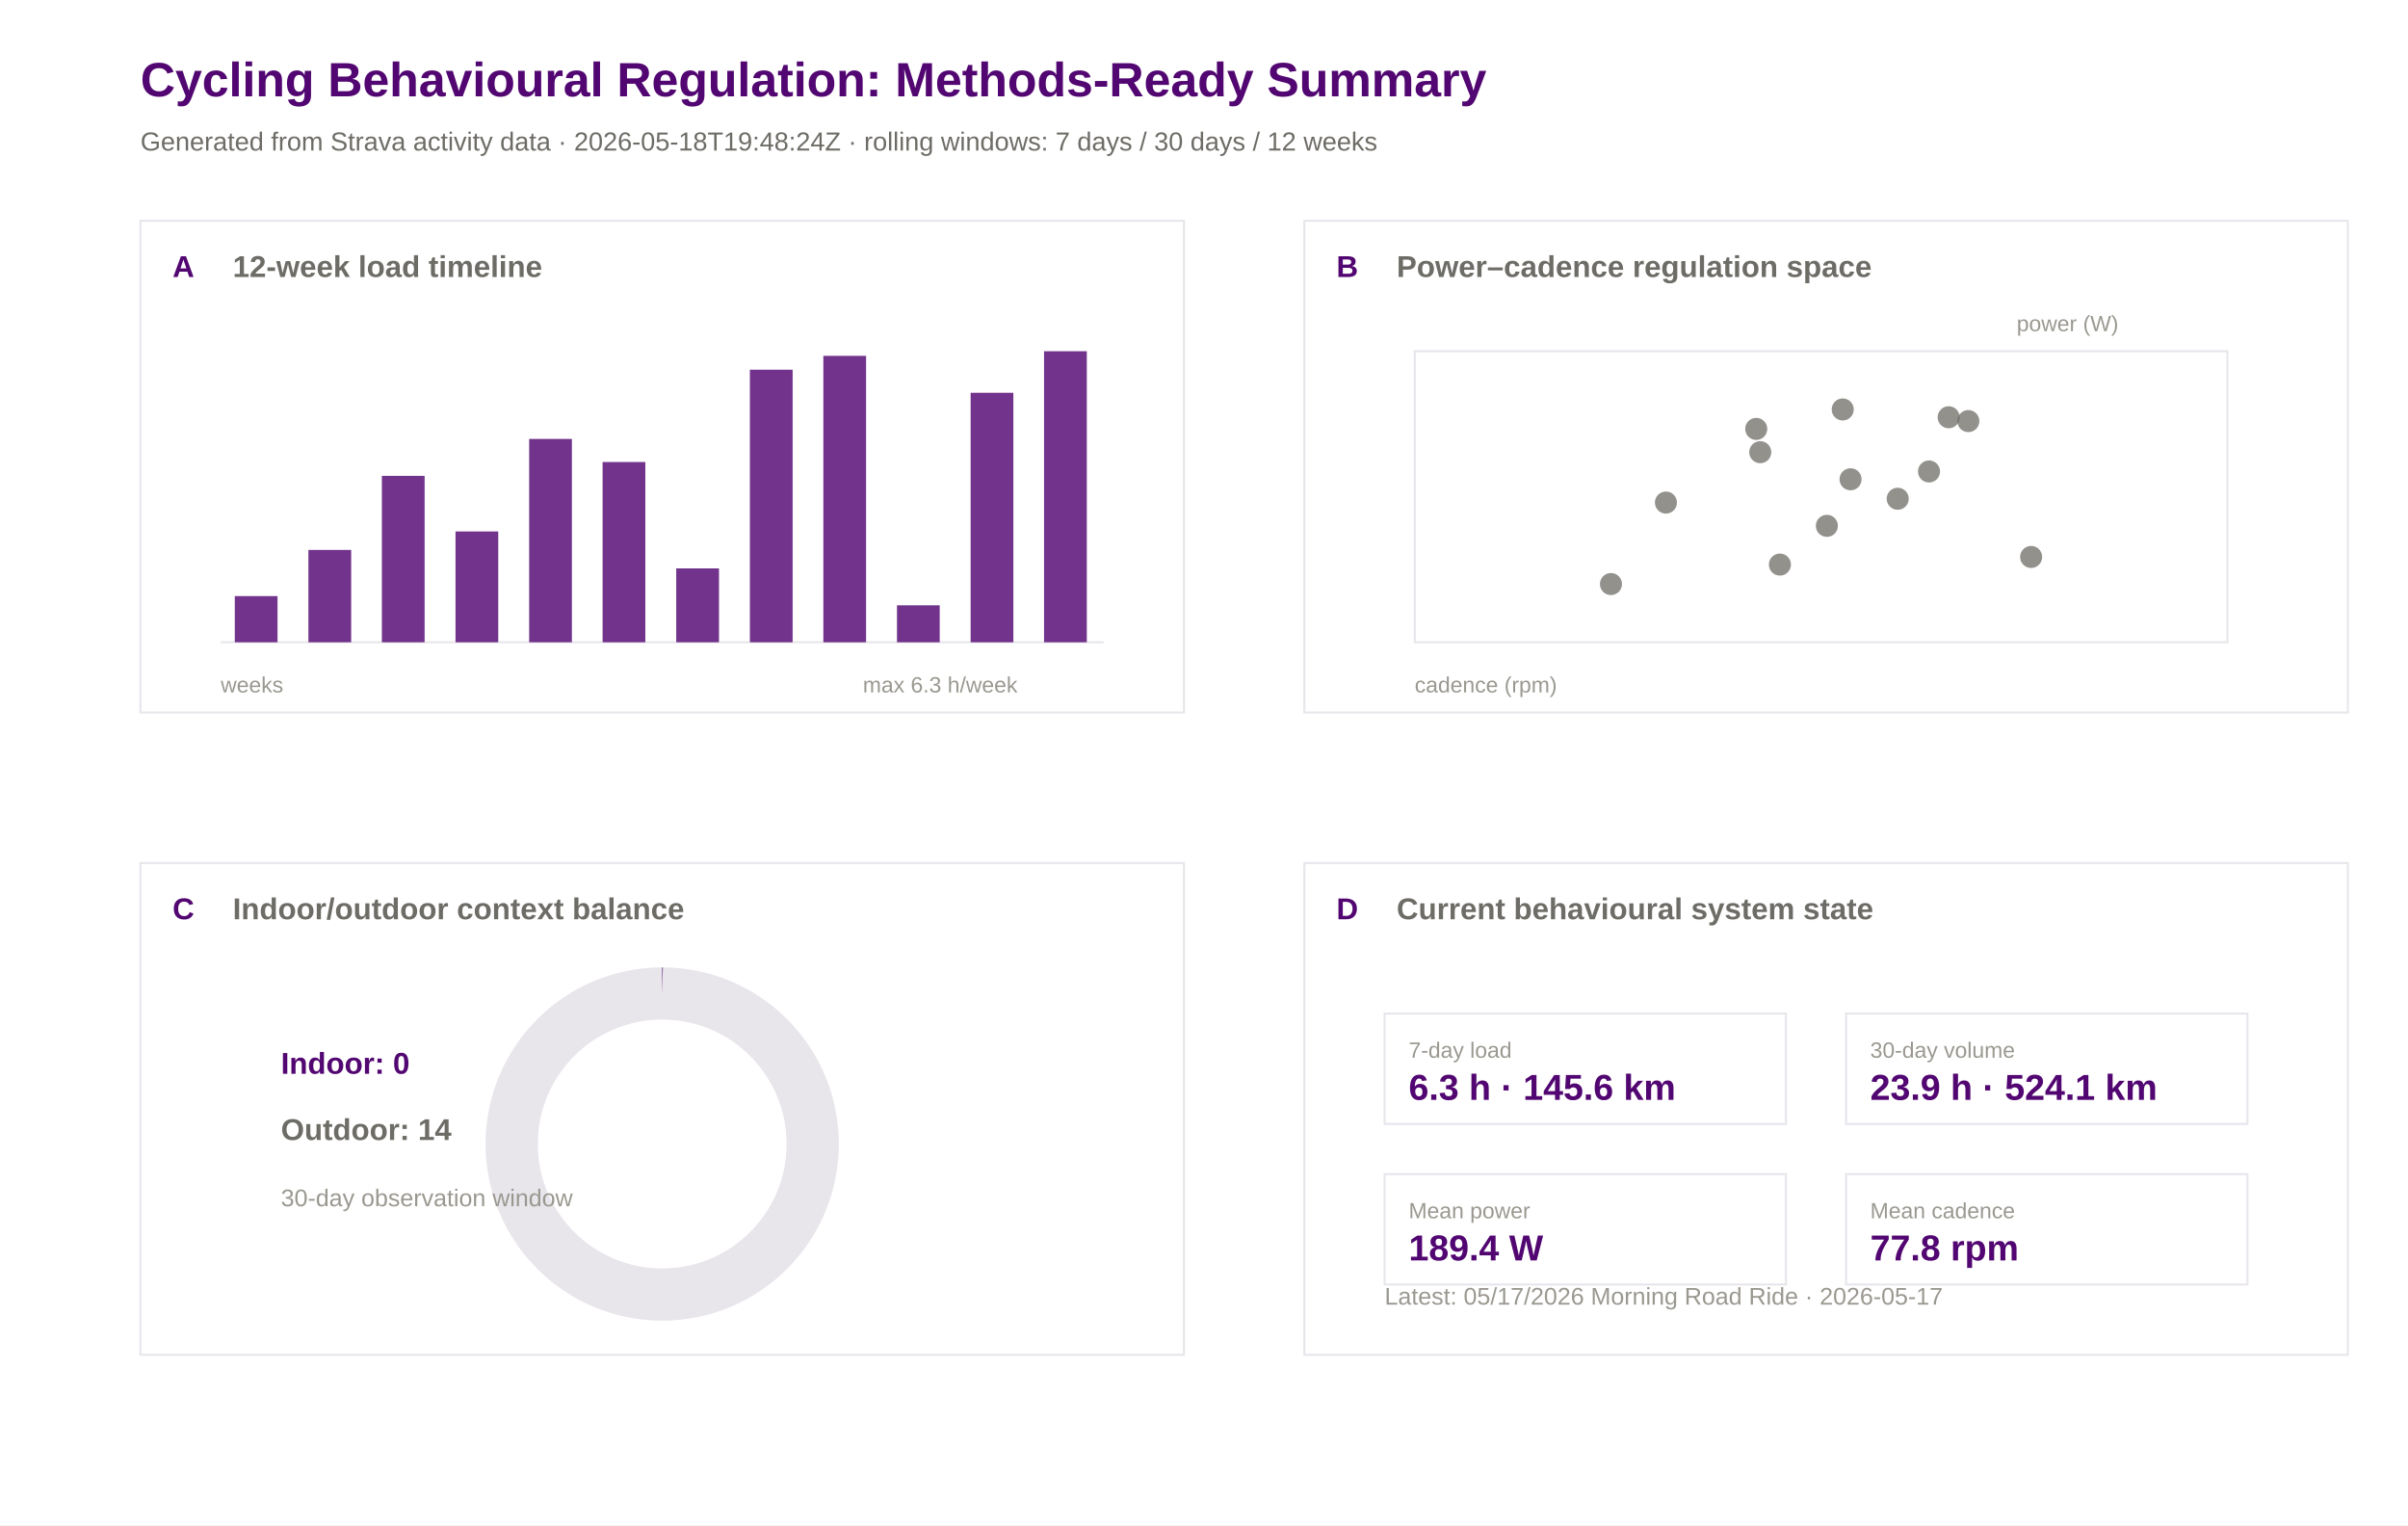
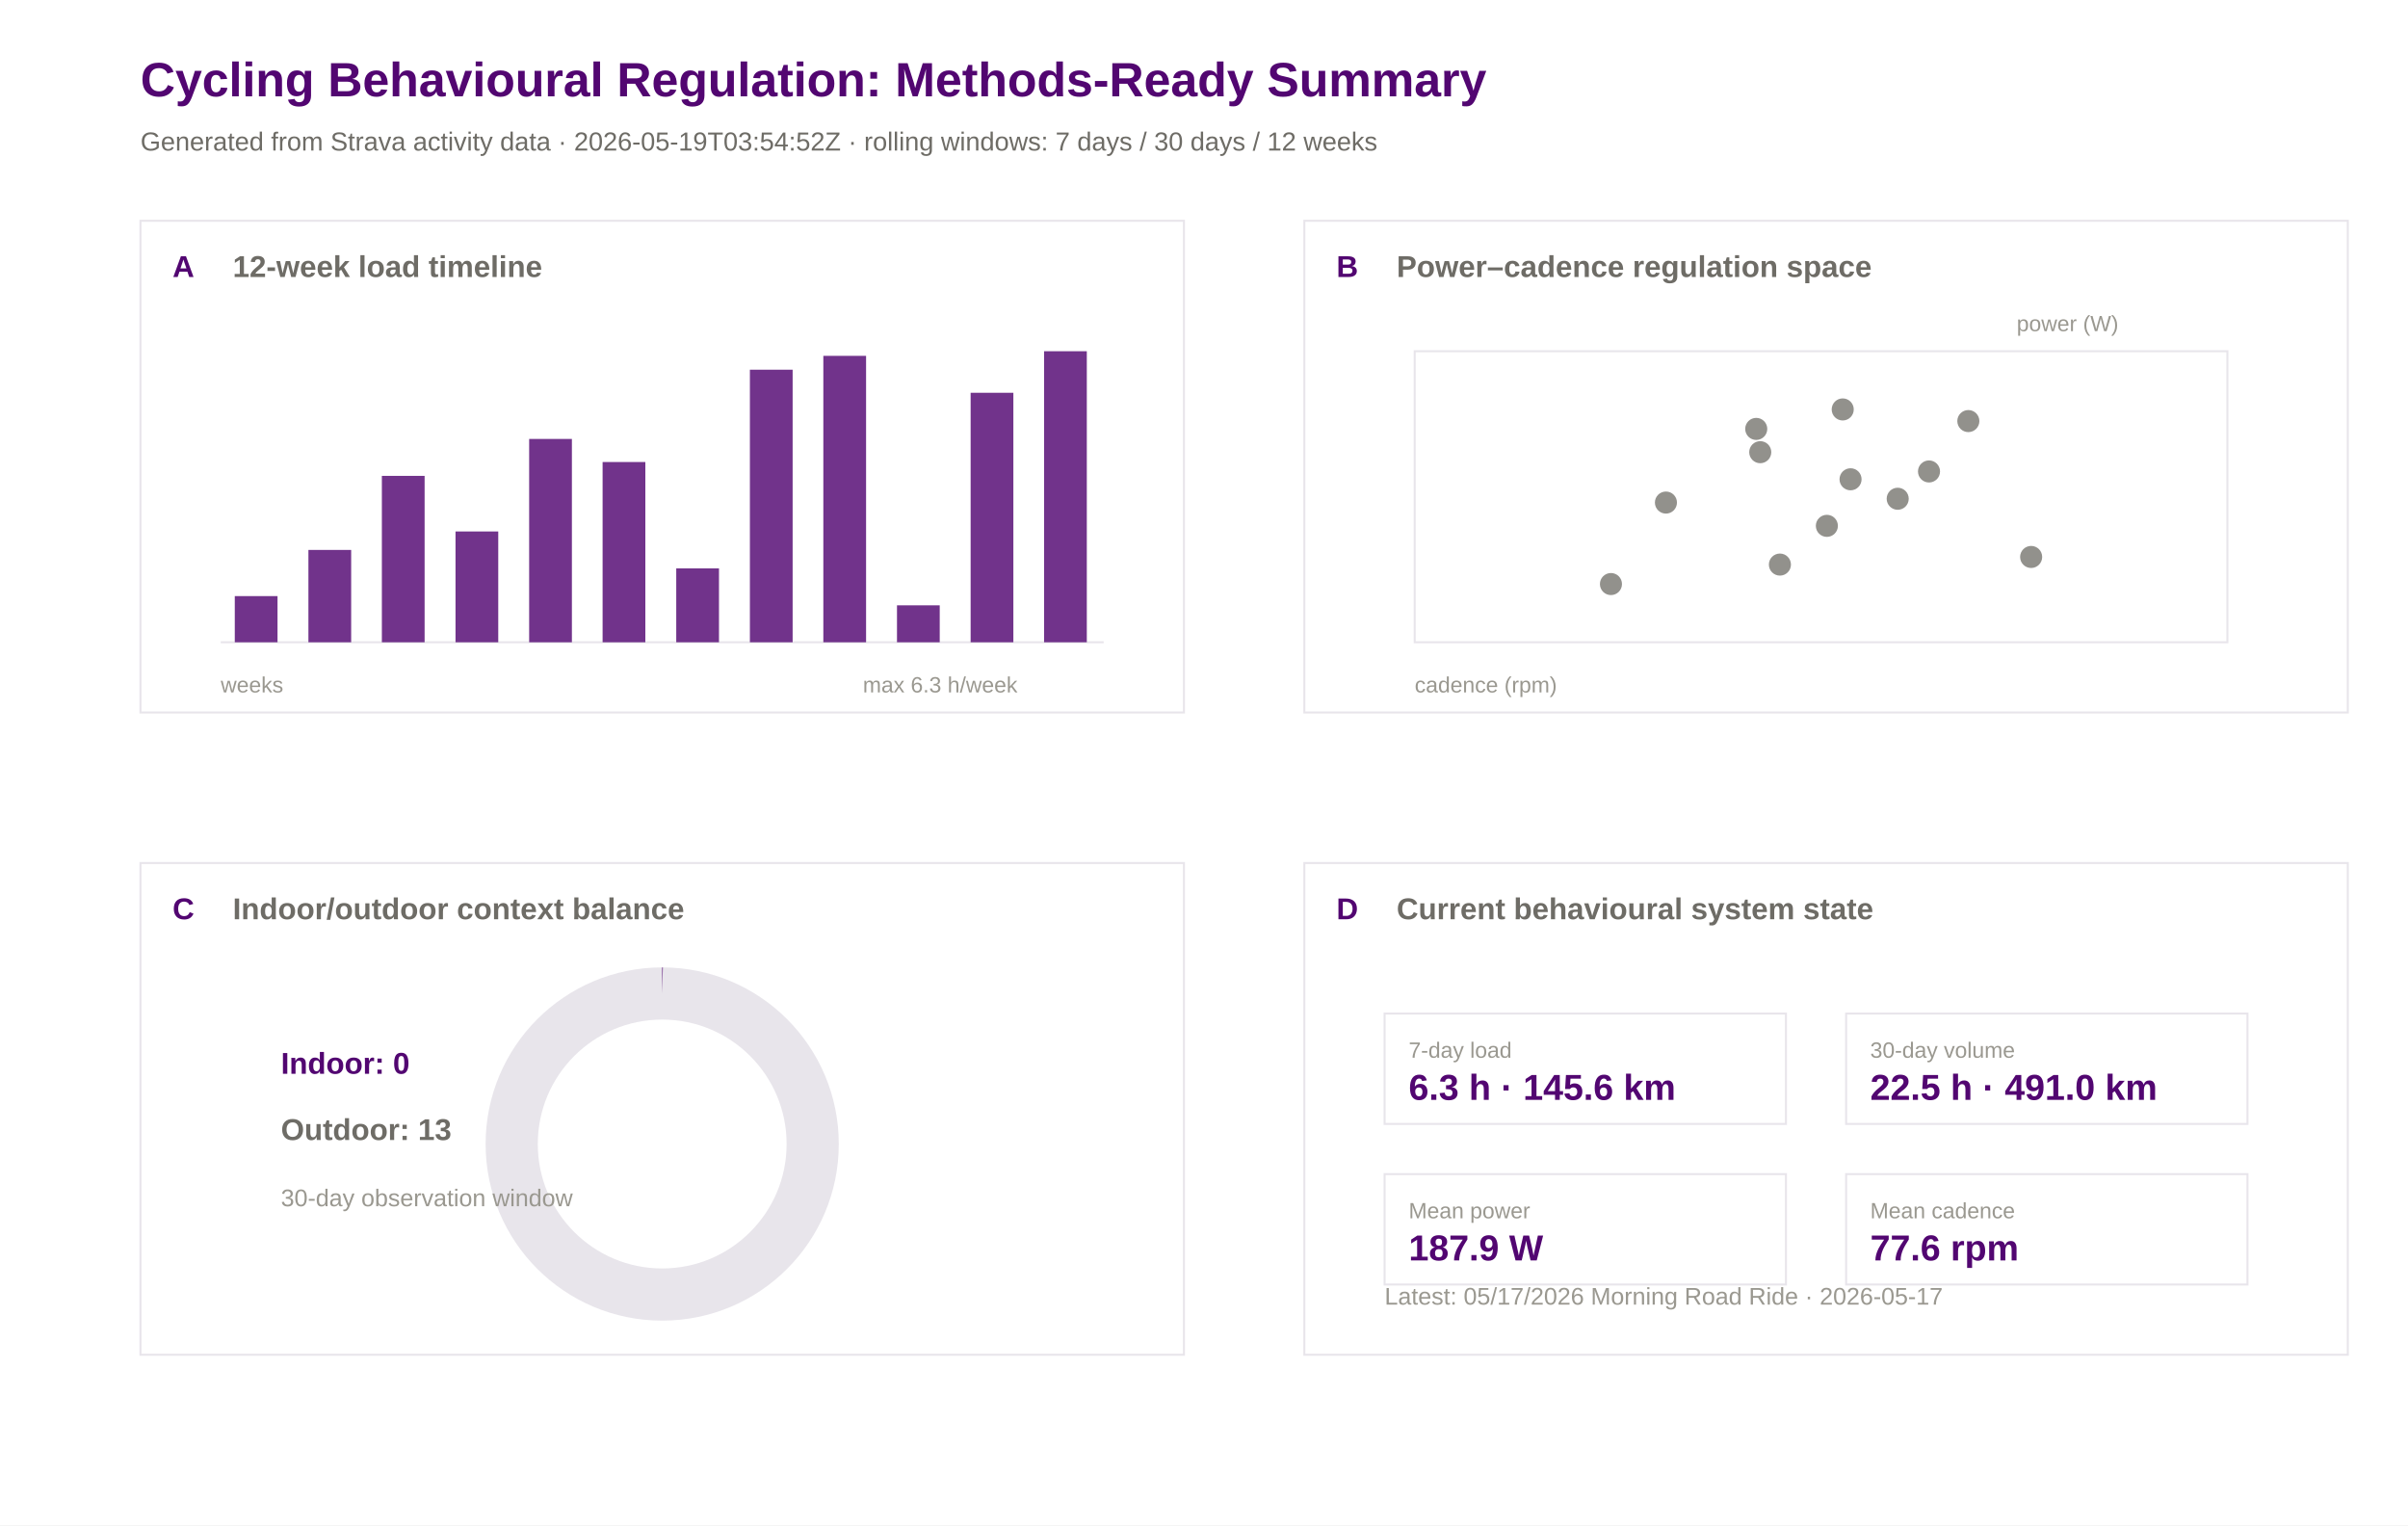
<svg xmlns="http://www.w3.org/2000/svg" width="1200" height="760" viewBox="0 0 1200 760">
  <rect width="100%" height="100%" fill="#ffffff" />
  <text x="70.0" y="48.0" font-family="Arial" font-size="24" font-weight="600" fill="#520671">Cycling Behavioural Regulation: Methods-Ready Summary</text>
-   <text x="70.0" y="75.0" font-family="Arial" font-size="13" font-weight="400" fill="#6e6c66">Generated from Strava activity data · 2026-05-18T19:48:24Z · rolling windows: 7 days / 30 days / 12 weeks</text>
+   <text x="70.0" y="75.0" font-family="Arial" font-size="13" font-weight="400" fill="#6e6c66">Generated from Strava activity data · 2026-05-19T03:54:52Z · rolling windows: 7 days / 30 days / 12 weeks</text>
  <rect x="70" y="110" width="520" height="245" fill="#ffffff" stroke="#e8e5eb" stroke-width="1" />
  <text x="86.0" y="138.0" font-family="Arial" font-size="15" font-weight="600" fill="#520671">A</text>
  <text x="116.0" y="138.0" font-family="Arial" font-size="15" font-weight="600" fill="#6e6c66">12-week load timeline</text>
  <rect x="650" y="110" width="520" height="245" fill="#ffffff" stroke="#e8e5eb" stroke-width="1" />
  <text x="666.0" y="138.0" font-family="Arial" font-size="15" font-weight="600" fill="#520671">B</text>
  <text x="696.0" y="138.0" font-family="Arial" font-size="15" font-weight="600" fill="#6e6c66">Power–cadence regulation space</text>
  <rect x="70" y="430" width="520" height="245" fill="#ffffff" stroke="#e8e5eb" stroke-width="1" />
  <text x="86.0" y="458.0" font-family="Arial" font-size="15" font-weight="600" fill="#520671">C</text>
  <text x="116.0" y="458.0" font-family="Arial" font-size="15" font-weight="600" fill="#6e6c66">Indoor/outdoor context balance</text>
  <rect x="650" y="430" width="520" height="245" fill="#ffffff" stroke="#e8e5eb" stroke-width="1" />
  <text x="666.0" y="458.0" font-family="Arial" font-size="15" font-weight="600" fill="#520671">D</text>
  <text x="696.0" y="458.0" font-family="Arial" font-size="15" font-weight="600" fill="#6e6c66">Current behavioural system state</text>
  <line x1="110" y1="320" x2="550" y2="320" stroke="#e8e5eb" />
  <rect x="117.0" y="297.0" width="21.3" height="23.0" fill="#520671" opacity="0.82" />
  <rect x="153.7" y="274.0" width="21.3" height="46.0" fill="#520671" opacity="0.82" />
  <rect x="190.3" y="237.1" width="21.3" height="82.9" fill="#520671" opacity="0.82" />
  <rect x="227.0" y="264.8" width="21.3" height="55.2" fill="#520671" opacity="0.82" />
  <rect x="263.7" y="218.7" width="21.3" height="101.3" fill="#520671" opacity="0.82" />
  <rect x="300.3" y="230.2" width="21.3" height="89.8" fill="#520671" opacity="0.82" />
  <rect x="337.0" y="283.2" width="21.3" height="36.8" fill="#520671" opacity="0.82" />
  <rect x="373.7" y="184.2" width="21.3" height="135.8" fill="#520671" opacity="0.82" />
  <rect x="410.3" y="177.3" width="21.3" height="142.7" fill="#520671" opacity="0.82" />
  <rect x="447.0" y="301.6" width="21.3" height="18.4" fill="#520671" opacity="0.82" />
  <rect x="483.7" y="195.7" width="21.3" height="124.3" fill="#520671" opacity="0.82" />
  <rect x="520.3" y="175.0" width="21.3" height="145.0" fill="#520671" opacity="0.82" />
  <text x="110.0" y="345.0" font-family="Arial" font-size="11" font-weight="400" fill="#9a9890">weeks</text>
  <text x="430.0" y="345.0" font-family="Arial" font-size="11" font-weight="400" fill="#9a9890">max 6.3 h/week</text>
  <rect x="705" y="175" width="405" height="145" fill="#ffffff" stroke="#e8e5eb" />
-   <circle cx="971.1" cy="207.9" r="5.5" fill="#6e6c66" opacity="0.75" />
  <circle cx="802.8" cy="291.0" r="5.5" fill="#6e6c66" opacity="0.75" />
  <circle cx="961.3" cy="234.9" r="5.5" fill="#6e6c66" opacity="0.75" />
  <circle cx="877.2" cy="225.3" r="5.5" fill="#6e6c66" opacity="0.75" />
  <circle cx="918.3" cy="204.0" r="5.5" fill="#6e6c66" opacity="0.75" />
  <circle cx="875.2" cy="213.7" r="5.5" fill="#6e6c66" opacity="0.75" />
  <circle cx="945.7" cy="248.5" r="5.5" fill="#6e6c66" opacity="0.75" />
  <circle cx="830.2" cy="250.4" r="5.5" fill="#6e6c66" opacity="0.75" />
  <circle cx="887.0" cy="281.3" r="5.5" fill="#6e6c66" opacity="0.75" />
  <circle cx="922.2" cy="238.8" r="5.5" fill="#6e6c66" opacity="0.75" />
  <circle cx="910.4" cy="262.0" r="5.5" fill="#6e6c66" opacity="0.75" />
  <circle cx="1012.2" cy="277.5" r="5.5" fill="#6e6c66" opacity="0.75" />
  <circle cx="980.9" cy="209.8" r="5.5" fill="#6e6c66" opacity="0.75" />
  <text x="705.0" y="345.0" font-family="Arial" font-size="11" font-weight="400" fill="#9a9890">cadence (rpm)</text>
  <text x="1005.0" y="165.0" font-family="Arial" font-size="11" font-weight="400" fill="#9a9890">power (W)</text>
  <circle cx="330" cy="570" r="75" fill="none" stroke="#e8e5eb" stroke-width="26" />
  <circle cx="330" cy="570" r="75" fill="none" stroke="#520671" stroke-width="26" stroke-dasharray="0.0 471.2" transform="rotate(-90 330 570)" />
  <text x="140.0" y="535.0" font-family="Arial" font-size="15" font-weight="600" fill="#520671">Indoor: 0</text>
-   <text x="140.0" y="568.0" font-family="Arial" font-size="15" font-weight="600" fill="#6e6c66">Outdoor: 14</text>
+   <text x="140.0" y="568.0" font-family="Arial" font-size="15" font-weight="600" fill="#6e6c66">Outdoor: 13</text>
  <text x="140.0" y="601.0" font-family="Arial" font-size="12" font-weight="400" fill="#9a9890">30-day observation window</text>
  <rect x="690" y="505" width="200" height="55" fill="#ffffff" stroke="#e8e5eb" />
  <text x="702.0" y="527.0" font-family="Arial" font-size="11" font-weight="500" fill="#9a9890">7-day load</text>
  <text x="702.0" y="548.0" font-family="Arial" font-size="18" font-weight="600" fill="#520671">6.3 h · 145.6 km</text>
  <rect x="920" y="505" width="200" height="55" fill="#ffffff" stroke="#e8e5eb" />
  <text x="932.0" y="527.0" font-family="Arial" font-size="11" font-weight="500" fill="#9a9890">30-day volume</text>
-   <text x="932.0" y="548.0" font-family="Arial" font-size="18" font-weight="600" fill="#520671">23.9 h · 524.1 km</text>
+   <text x="932.0" y="548.0" font-family="Arial" font-size="18" font-weight="600" fill="#520671">22.5 h · 491.0 km</text>
  <rect x="690" y="585" width="200" height="55" fill="#ffffff" stroke="#e8e5eb" />
  <text x="702.0" y="607.0" font-family="Arial" font-size="11" font-weight="500" fill="#9a9890">Mean power</text>
-   <text x="702.0" y="628.0" font-family="Arial" font-size="18" font-weight="600" fill="#520671">189.4 W</text>
+   <text x="702.0" y="628.0" font-family="Arial" font-size="18" font-weight="600" fill="#520671">187.9 W</text>
  <rect x="920" y="585" width="200" height="55" fill="#ffffff" stroke="#e8e5eb" />
  <text x="932.0" y="607.0" font-family="Arial" font-size="11" font-weight="500" fill="#9a9890">Mean cadence</text>
-   <text x="932.0" y="628.0" font-family="Arial" font-size="18" font-weight="600" fill="#520671">77.8 rpm</text>
+   <text x="932.0" y="628.0" font-family="Arial" font-size="18" font-weight="600" fill="#520671">77.6 rpm</text>
  <text x="690.0" y="650.0" font-family="Arial" font-size="12" font-weight="400" fill="#9a9890">Latest: 05/17/2026 Morning Road Ride · 2026-05-17</text>
</svg>
